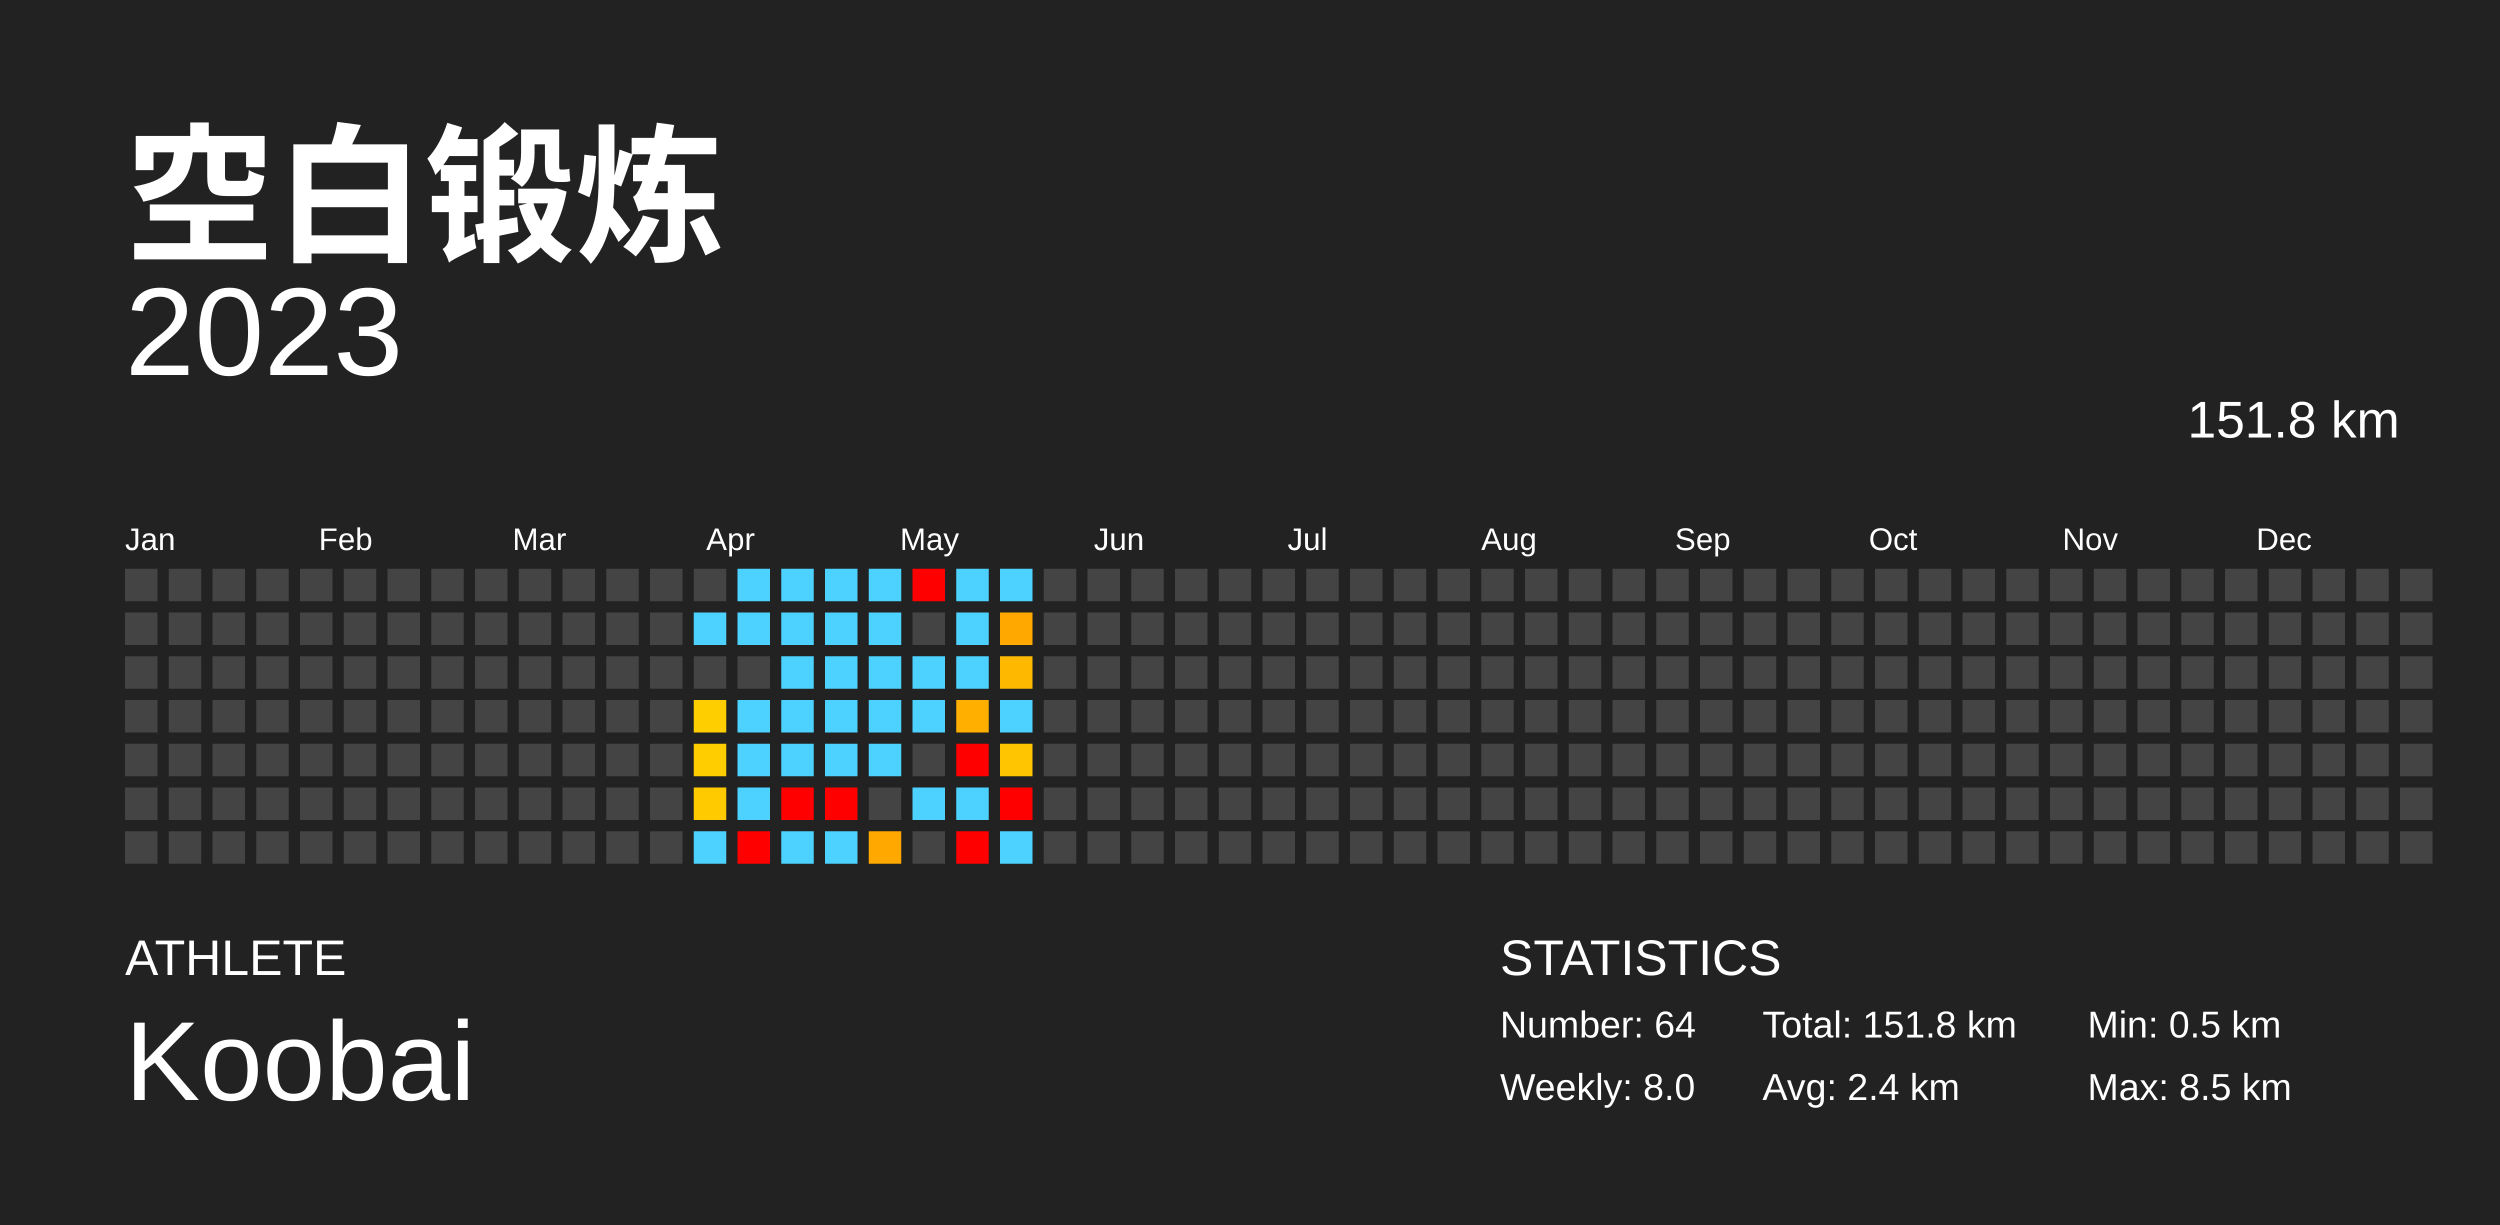
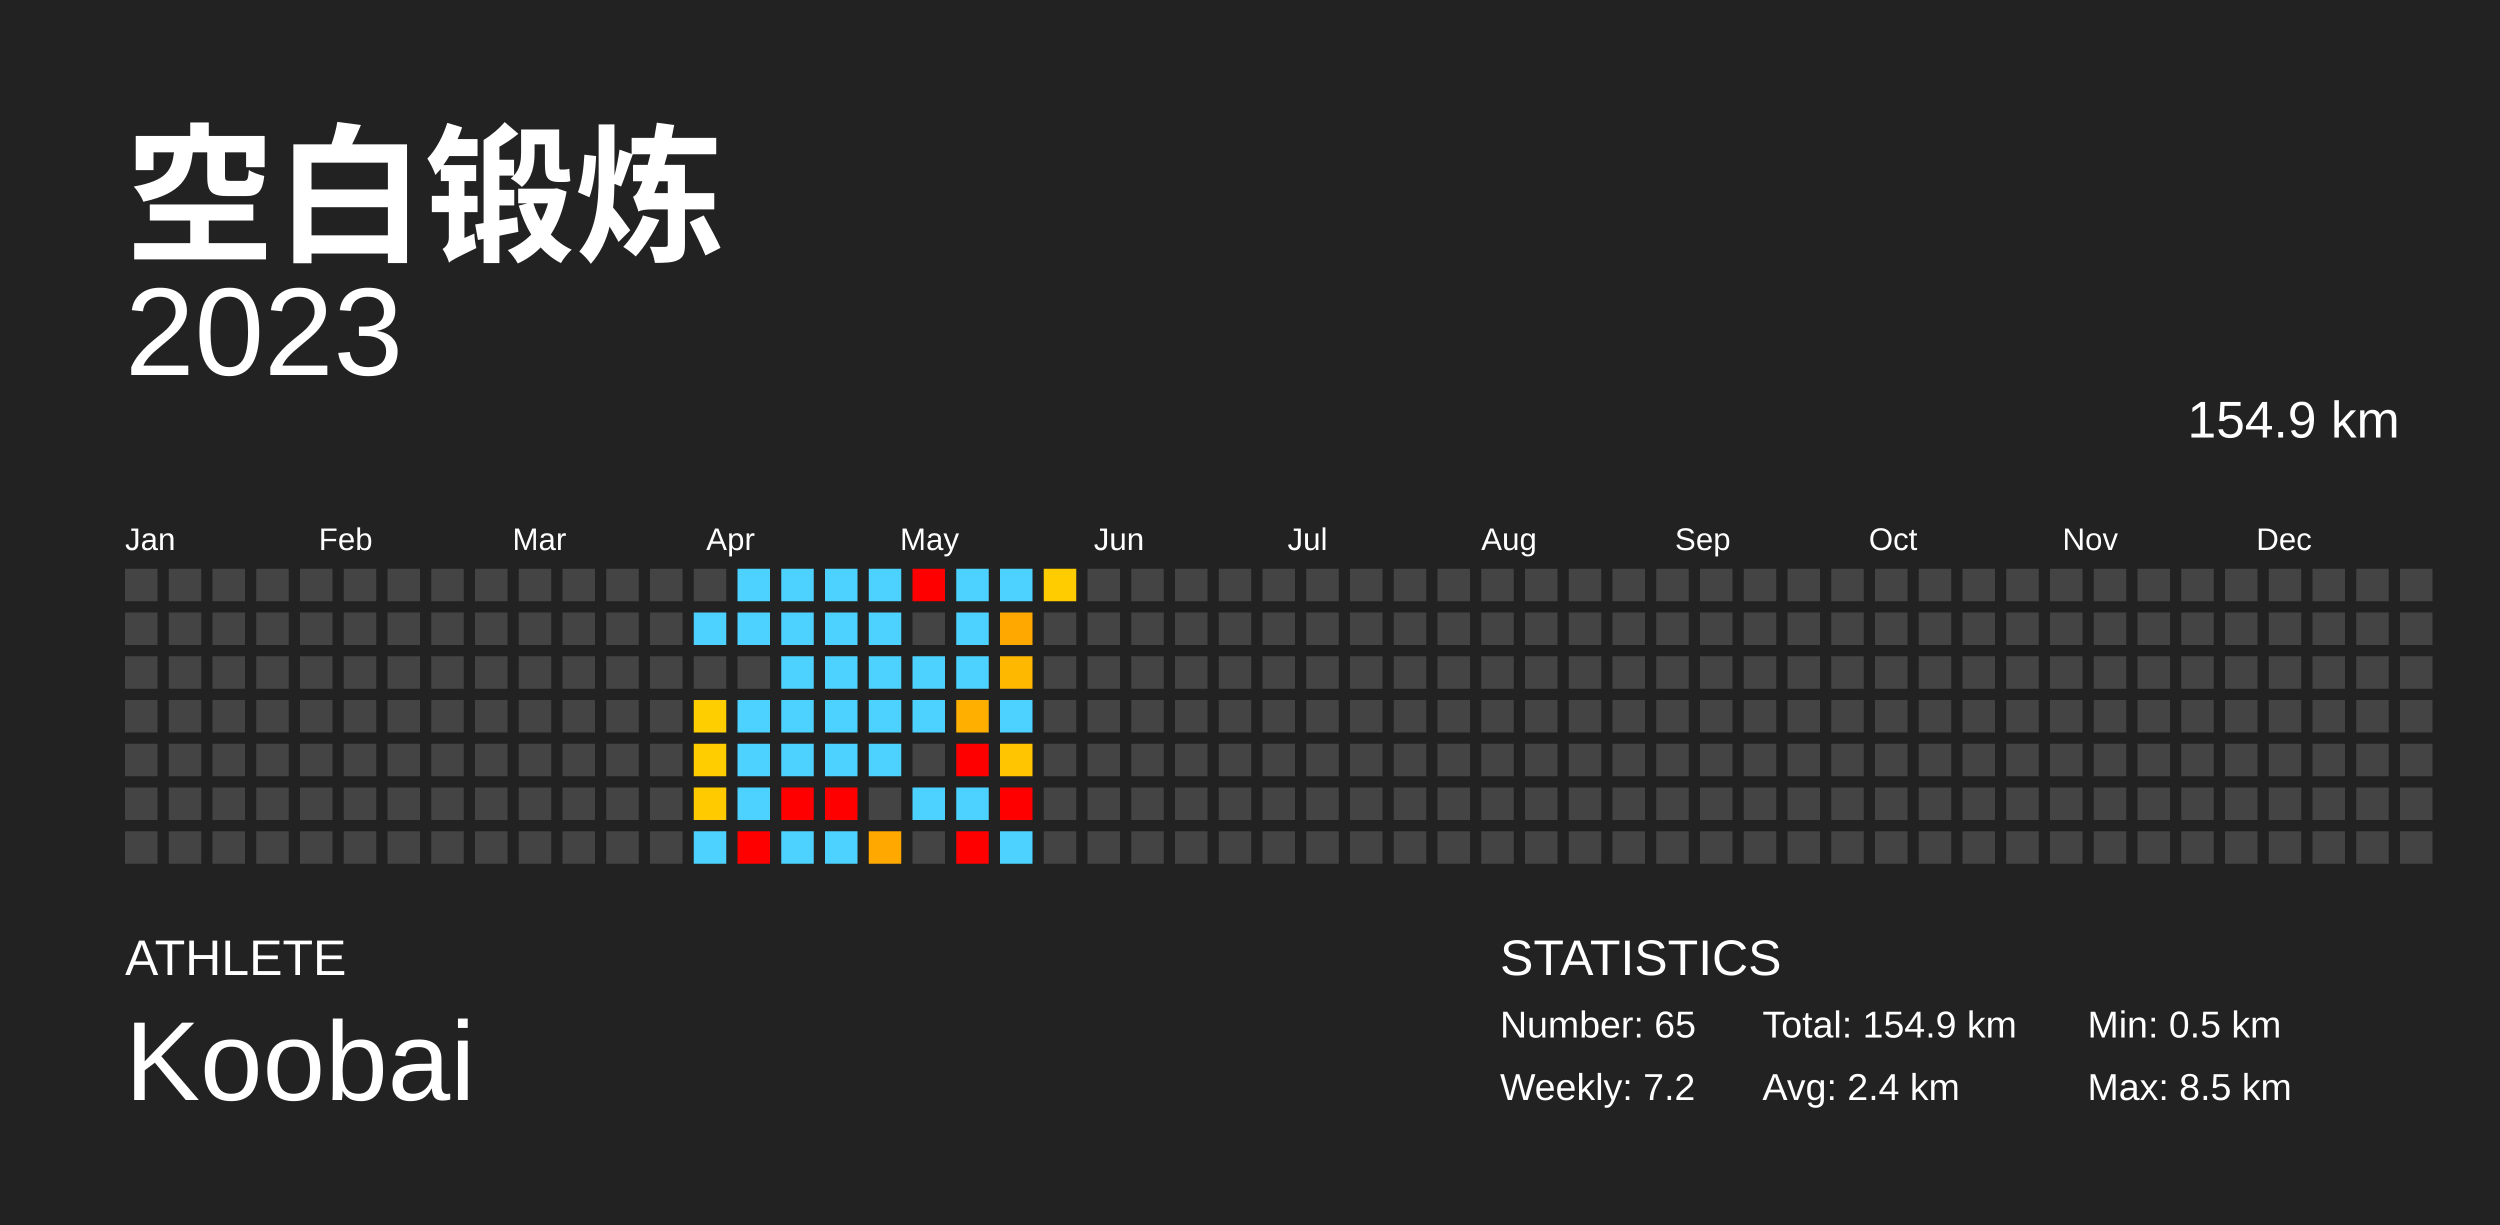
<svg xmlns="http://www.w3.org/2000/svg" baseProfile="full" height="98mm" version="1.1" viewBox="0,0,200,98" width="200mm">
  <defs />
  <rect fill="#222222" height="98" width="200" x="0" y="0" />
  <text fill="#FFFFFF" style="font-size:12px; font-family:Arial; font-weight:bold;" x="10" y="20">空白锻炼</text>
  <text fill="#FFFFFF" style="font-size:4px; font-family:Arial" x="10" y="78">ATHLETE</text>
  <text fill="#FFFFFF" style="font-size:9px; font-family:Arial" x="10" y="88">Koobai</text>
  <text fill="#FFFFFF" style="font-size:4px; font-family:Arial" x="120" y="78">STATISTICS</text>
-   <text fill="#FFFFFF" style="font-size:3px; font-family:Arial" x="120" y="83">Number: 64</text>
-   <text fill="#FFFFFF" style="font-size:3px; font-family:Arial" x="120" y="88">Weekly: 8.0</text>
-   <text fill="#FFFFFF" style="font-size:3px; font-family:Arial" x="141" y="83">Total: 151.8 km</text>
+   <text fill="#FFFFFF" style="font-size:3px; font-family:Arial" x="120" y="83">Number: 65</text>
+   <text fill="#FFFFFF" style="font-size:3px; font-family:Arial" x="120" y="88">Weekly: 7.2</text>
+   <text fill="#FFFFFF" style="font-size:3px; font-family:Arial" x="141" y="83">Total: 154.9 km</text>
  <text fill="#FFFFFF" style="font-size:3px; font-family:Arial" x="141" y="88">Avg: 2.4 km</text>
  <text fill="#FFFFFF" style="font-size:3px; font-family:Arial" x="167" y="83">Min: 0.5 km</text>
  <text fill="#FFFFFF" style="font-size:3px; font-family:Arial" x="167" y="88">Max: 8.5 km</text>
  <text alignment-baseline="hanging" fill="#FFFFFF" style="font-size:10.0px; font-family:Arial;" x="10" y="30">2023</text>
-   <text alignment-baseline="hanging" fill="#FFFFFF" style="font-size:4.125px; font-family:Arial;" x="175" y="35">151.8 km</text>
+   <text alignment-baseline="hanging" fill="#FFFFFF" style="font-size:4.125px; font-family:Arial;" x="175" y="35">154.9 km</text>
  <text fill="#FFFFFF" style="font-size:2.5px; font-family:Arial" x="10.0" y="44">Jan</text>
  <text fill="#FFFFFF" style="font-size:2.5px; font-family:Arial" x="25.5" y="44">Feb</text>
  <text fill="#FFFFFF" style="font-size:2.5px; font-family:Arial" x="41.0" y="44">Mar</text>
  <text fill="#FFFFFF" style="font-size:2.5px; font-family:Arial" x="56.5" y="44">Apr</text>
  <text fill="#FFFFFF" style="font-size:2.5px; font-family:Arial" x="72.0" y="44">May</text>
  <text fill="#FFFFFF" style="font-size:2.5px; font-family:Arial" x="87.5" y="44">Jun</text>
  <text fill="#FFFFFF" style="font-size:2.5px; font-family:Arial" x="103.0" y="44">Jul</text>
  <text fill="#FFFFFF" style="font-size:2.5px; font-family:Arial" x="118.5" y="44">Aug</text>
  <text fill="#FFFFFF" style="font-size:2.5px; font-family:Arial" x="134.0" y="44">Sep</text>
  <text fill="#FFFFFF" style="font-size:2.5px; font-family:Arial" x="149.5" y="44">Oct</text>
  <text fill="#FFFFFF" style="font-size:2.5px; font-family:Arial" x="165.0" y="44">Nov</text>
  <text fill="#FFFFFF" style="font-size:2.5px; font-family:Arial" x="180.5" y="44">Dec</text>
  <rect fill="#444444" height="2.6" width="2.6" x="10.0" y="45.5" />
  <rect fill="#444444" height="2.6" width="2.6" x="10.0" y="49.0" />
  <rect fill="#444444" height="2.6" width="2.6" x="10.0" y="52.5" />
  <rect fill="#444444" height="2.6" width="2.6" x="10.0" y="56.0" />
  <rect fill="#444444" height="2.6" width="2.6" x="10.0" y="59.5" />
  <rect fill="#444444" height="2.6" width="2.6" x="10.0" y="63.0" />
  <rect fill="#444444" height="2.6" width="2.6" x="10.0" y="66.5" />
  <rect fill="#444444" height="2.6" width="2.6" x="13.5" y="45.5" />
  <rect fill="#444444" height="2.6" width="2.6" x="13.5" y="49.0" />
  <rect fill="#444444" height="2.6" width="2.6" x="13.5" y="52.5" />
  <rect fill="#444444" height="2.6" width="2.6" x="13.5" y="56.0" />
  <rect fill="#444444" height="2.6" width="2.6" x="13.5" y="59.5" />
  <rect fill="#444444" height="2.6" width="2.6" x="13.5" y="63.0" />
  <rect fill="#444444" height="2.6" width="2.6" x="13.5" y="66.5" />
  <rect fill="#444444" height="2.6" width="2.6" x="17.0" y="45.5" />
  <rect fill="#444444" height="2.6" width="2.6" x="17.0" y="49.0" />
  <rect fill="#444444" height="2.6" width="2.6" x="17.0" y="52.5" />
  <rect fill="#444444" height="2.6" width="2.6" x="17.0" y="56.0" />
  <rect fill="#444444" height="2.6" width="2.6" x="17.0" y="59.5" />
  <rect fill="#444444" height="2.6" width="2.6" x="17.0" y="63.0" />
  <rect fill="#444444" height="2.6" width="2.6" x="17.0" y="66.5" />
  <rect fill="#444444" height="2.6" width="2.6" x="20.5" y="45.5" />
  <rect fill="#444444" height="2.6" width="2.6" x="20.5" y="49.0" />
  <rect fill="#444444" height="2.6" width="2.6" x="20.5" y="52.5" />
  <rect fill="#444444" height="2.6" width="2.6" x="20.5" y="56.0" />
  <rect fill="#444444" height="2.6" width="2.6" x="20.5" y="59.5" />
  <rect fill="#444444" height="2.6" width="2.6" x="20.5" y="63.0" />
  <rect fill="#444444" height="2.6" width="2.6" x="20.5" y="66.5" />
  <rect fill="#444444" height="2.6" width="2.6" x="24.0" y="45.5" />
  <rect fill="#444444" height="2.6" width="2.6" x="24.0" y="49.0" />
  <rect fill="#444444" height="2.6" width="2.6" x="24.0" y="52.5" />
  <rect fill="#444444" height="2.6" width="2.6" x="24.0" y="56.0" />
  <rect fill="#444444" height="2.6" width="2.6" x="24.0" y="59.5" />
  <rect fill="#444444" height="2.6" width="2.6" x="24.0" y="63.0" />
  <rect fill="#444444" height="2.6" width="2.6" x="24.0" y="66.5" />
  <rect fill="#444444" height="2.6" width="2.6" x="27.5" y="45.5" />
  <rect fill="#444444" height="2.6" width="2.6" x="27.5" y="49.0" />
  <rect fill="#444444" height="2.6" width="2.6" x="27.5" y="52.5" />
  <rect fill="#444444" height="2.6" width="2.6" x="27.5" y="56.0" />
  <rect fill="#444444" height="2.6" width="2.6" x="27.5" y="59.5" />
  <rect fill="#444444" height="2.6" width="2.6" x="27.5" y="63.0" />
  <rect fill="#444444" height="2.6" width="2.6" x="27.5" y="66.5" />
  <rect fill="#444444" height="2.6" width="2.6" x="31.0" y="45.5" />
  <rect fill="#444444" height="2.6" width="2.6" x="31.0" y="49.0" />
  <rect fill="#444444" height="2.6" width="2.6" x="31.0" y="52.5" />
  <rect fill="#444444" height="2.6" width="2.6" x="31.0" y="56.0" />
  <rect fill="#444444" height="2.6" width="2.6" x="31.0" y="59.5" />
  <rect fill="#444444" height="2.6" width="2.6" x="31.0" y="63.0" />
  <rect fill="#444444" height="2.6" width="2.6" x="31.0" y="66.5" />
  <rect fill="#444444" height="2.6" width="2.6" x="34.5" y="45.5" />
  <rect fill="#444444" height="2.6" width="2.6" x="34.5" y="49.0" />
  <rect fill="#444444" height="2.6" width="2.6" x="34.5" y="52.5" />
  <rect fill="#444444" height="2.6" width="2.6" x="34.5" y="56.0" />
  <rect fill="#444444" height="2.6" width="2.6" x="34.5" y="59.5" />
  <rect fill="#444444" height="2.6" width="2.6" x="34.5" y="63.0" />
  <rect fill="#444444" height="2.6" width="2.6" x="34.5" y="66.5" />
  <rect fill="#444444" height="2.6" width="2.6" x="38.0" y="45.5" />
  <rect fill="#444444" height="2.6" width="2.6" x="38.0" y="49.0" />
  <rect fill="#444444" height="2.6" width="2.6" x="38.0" y="52.5" />
  <rect fill="#444444" height="2.6" width="2.6" x="38.0" y="56.0" />
  <rect fill="#444444" height="2.6" width="2.6" x="38.0" y="59.5" />
  <rect fill="#444444" height="2.6" width="2.6" x="38.0" y="63.0" />
  <rect fill="#444444" height="2.6" width="2.6" x="38.0" y="66.5" />
  <rect fill="#444444" height="2.6" width="2.6" x="41.5" y="45.5" />
  <rect fill="#444444" height="2.6" width="2.6" x="41.5" y="49.0" />
  <rect fill="#444444" height="2.6" width="2.6" x="41.5" y="52.5" />
  <rect fill="#444444" height="2.6" width="2.6" x="41.5" y="56.0" />
  <rect fill="#444444" height="2.6" width="2.6" x="41.5" y="59.5" />
  <rect fill="#444444" height="2.6" width="2.6" x="41.5" y="63.0" />
  <rect fill="#444444" height="2.6" width="2.6" x="41.5" y="66.5" />
  <rect fill="#444444" height="2.6" width="2.6" x="45.0" y="45.5" />
  <rect fill="#444444" height="2.6" width="2.6" x="45.0" y="49.0" />
  <rect fill="#444444" height="2.6" width="2.6" x="45.0" y="52.5" />
  <rect fill="#444444" height="2.6" width="2.6" x="45.0" y="56.0" />
  <rect fill="#444444" height="2.6" width="2.6" x="45.0" y="59.5" />
  <rect fill="#444444" height="2.6" width="2.6" x="45.0" y="63.0" />
  <rect fill="#444444" height="2.6" width="2.6" x="45.0" y="66.5" />
  <rect fill="#444444" height="2.6" width="2.6" x="48.5" y="45.5" />
  <rect fill="#444444" height="2.6" width="2.6" x="48.5" y="49.0" />
  <rect fill="#444444" height="2.6" width="2.6" x="48.5" y="52.5" />
  <rect fill="#444444" height="2.6" width="2.6" x="48.5" y="56.0" />
  <rect fill="#444444" height="2.6" width="2.6" x="48.5" y="59.5" />
  <rect fill="#444444" height="2.6" width="2.6" x="48.5" y="63.0" />
  <rect fill="#444444" height="2.6" width="2.6" x="48.5" y="66.5" />
  <rect fill="#444444" height="2.6" width="2.6" x="52.0" y="45.5" />
  <rect fill="#444444" height="2.6" width="2.6" x="52.0" y="49.0" />
  <rect fill="#444444" height="2.6" width="2.6" x="52.0" y="52.5" />
  <rect fill="#444444" height="2.6" width="2.6" x="52.0" y="56.0" />
  <rect fill="#444444" height="2.6" width="2.6" x="52.0" y="59.5" />
  <rect fill="#444444" height="2.6" width="2.6" x="52.0" y="63.0" />
  <rect fill="#444444" height="2.6" width="2.6" x="52.0" y="66.5" />
  <rect fill="#444444" height="2.6" width="2.6" x="55.5" y="45.5" />
  <rect fill="#4dd2ff" height="2.6" width="2.6" x="55.5" y="49.0" />
  <rect fill="#444444" height="2.6" width="2.6" x="55.5" y="52.5" />
  <rect fill="#ffce00" height="2.6" width="2.6" x="55.5" y="56.0" />
  <rect fill="#ffcd00" height="2.6" width="2.6" x="55.5" y="59.5" />
  <rect fill="#ffcb00" height="2.6" width="2.6" x="55.5" y="63.0" />
  <rect fill="#4dd2ff" height="2.6" width="2.6" x="55.5" y="66.5" />
  <rect fill="#4dd2ff" height="2.6" width="2.6" x="59.0" y="45.5" />
  <rect fill="#4dd2ff" height="2.6" width="2.6" x="59.0" y="49.0" />
  <rect fill="#444444" height="2.6" width="2.6" x="59.0" y="52.5" />
  <rect fill="#4dd2ff" height="2.6" width="2.6" x="59.0" y="56.0" />
  <rect fill="#4dd2ff" height="2.6" width="2.6" x="59.0" y="59.5" />
  <rect fill="#4dd2ff" height="2.6" width="2.6" x="59.0" y="63.0" />
  <rect fill="red" height="2.6" width="2.6" x="59.0" y="66.5" />
  <rect fill="#4dd2ff" height="2.6" width="2.6" x="62.5" y="45.5" />
  <rect fill="#4dd2ff" height="2.6" width="2.6" x="62.5" y="49.0" />
  <rect fill="#4dd2ff" height="2.6" width="2.6" x="62.5" y="52.5" />
  <rect fill="#4dd2ff" height="2.6" width="2.6" x="62.5" y="56.0" />
  <rect fill="#4dd2ff" height="2.6" width="2.6" x="62.5" y="59.5" />
  <rect fill="red" height="2.6" width="2.6" x="62.5" y="63.0" />
  <rect fill="#4dd2ff" height="2.6" width="2.6" x="62.5" y="66.5" />
  <rect fill="#4dd2ff" height="2.6" width="2.6" x="66.0" y="45.5" />
  <rect fill="#4dd2ff" height="2.6" width="2.6" x="66.0" y="49.0" />
  <rect fill="#4dd2ff" height="2.6" width="2.6" x="66.0" y="52.5" />
  <rect fill="#4dd2ff" height="2.6" width="2.6" x="66.0" y="56.0" />
  <rect fill="#4dd2ff" height="2.6" width="2.6" x="66.0" y="59.5" />
  <rect fill="red" height="2.6" width="2.6" x="66.0" y="63.0" />
  <rect fill="#4dd2ff" height="2.6" width="2.6" x="66.0" y="66.5" />
  <rect fill="#4dd2ff" height="2.6" width="2.6" x="69.5" y="45.5" />
  <rect fill="#4dd2ff" height="2.6" width="2.6" x="69.5" y="49.0" />
  <rect fill="#4dd2ff" height="2.6" width="2.6" x="69.5" y="52.5" />
  <rect fill="#4dd2ff" height="2.6" width="2.6" x="69.5" y="56.0" />
  <rect fill="#4dd2ff" height="2.6" width="2.6" x="69.5" y="59.5" />
  <rect fill="#444444" height="2.6" width="2.6" x="69.5" y="63.0" />
  <rect fill="#ffa800" height="2.6" width="2.6" x="69.5" y="66.5" />
  <rect fill="red" height="2.6" width="2.6" x="73.0" y="45.5" />
  <rect fill="#444444" height="2.6" width="2.6" x="73.0" y="49.0" />
  <rect fill="#4dd2ff" height="2.6" width="2.6" x="73.0" y="52.5" />
  <rect fill="#4dd2ff" height="2.6" width="2.6" x="73.0" y="56.0" />
  <rect fill="#444444" height="2.6" width="2.6" x="73.0" y="59.5" />
  <rect fill="#4dd2ff" height="2.6" width="2.6" x="73.0" y="63.0" />
  <rect fill="#444444" height="2.6" width="2.6" x="73.0" y="66.5" />
  <rect fill="#4dd2ff" height="2.6" width="2.6" x="76.5" y="45.5" />
  <rect fill="#4dd2ff" height="2.6" width="2.6" x="76.5" y="49.0" />
  <rect fill="#4dd2ff" height="2.6" width="2.6" x="76.5" y="52.5" />
  <rect fill="#ffaf00" height="2.6" width="2.6" x="76.5" y="56.0" />
  <rect fill="red" height="2.6" width="2.6" x="76.5" y="59.5" />
  <rect fill="#4dd2ff" height="2.6" width="2.6" x="76.5" y="63.0" />
  <rect fill="red" height="2.6" width="2.6" x="76.5" y="66.5" />
  <rect fill="#4dd2ff" height="2.6" width="2.6" x="80.0" y="45.5" />
  <rect fill="#ffa900" height="2.6" width="2.6" x="80.0" y="49.0" />
  <rect fill="#ffb800" height="2.6" width="2.6" x="80.0" y="52.5" />
  <rect fill="#4dd2ff" height="2.6" width="2.6" x="80.0" y="56.0" />
  <rect fill="#ffc500" height="2.6" width="2.6" x="80.0" y="59.5" />
  <rect fill="red" height="2.6" width="2.6" x="80.0" y="63.0" />
  <rect fill="#4dd2ff" height="2.6" width="2.6" x="80.0" y="66.5" />
-   <rect fill="#444444" height="2.6" width="2.6" x="83.5" y="45.5" />
+   <rect fill="#ffcc00" height="2.6" width="2.6" x="83.5" y="45.5" />
  <rect fill="#444444" height="2.6" width="2.6" x="83.5" y="49.0" />
  <rect fill="#444444" height="2.6" width="2.6" x="83.5" y="52.5" />
  <rect fill="#444444" height="2.6" width="2.6" x="83.5" y="56.0" />
  <rect fill="#444444" height="2.6" width="2.6" x="83.5" y="59.5" />
  <rect fill="#444444" height="2.6" width="2.6" x="83.5" y="63.0" />
  <rect fill="#444444" height="2.6" width="2.6" x="83.5" y="66.5" />
  <rect fill="#444444" height="2.6" width="2.6" x="87.0" y="45.5" />
  <rect fill="#444444" height="2.6" width="2.6" x="87.0" y="49.0" />
  <rect fill="#444444" height="2.6" width="2.6" x="87.0" y="52.5" />
  <rect fill="#444444" height="2.6" width="2.6" x="87.0" y="56.0" />
  <rect fill="#444444" height="2.6" width="2.6" x="87.0" y="59.5" />
  <rect fill="#444444" height="2.6" width="2.6" x="87.0" y="63.0" />
  <rect fill="#444444" height="2.6" width="2.6" x="87.0" y="66.5" />
  <rect fill="#444444" height="2.6" width="2.6" x="90.5" y="45.5" />
  <rect fill="#444444" height="2.6" width="2.6" x="90.5" y="49.0" />
  <rect fill="#444444" height="2.6" width="2.6" x="90.5" y="52.5" />
  <rect fill="#444444" height="2.6" width="2.6" x="90.5" y="56.0" />
  <rect fill="#444444" height="2.6" width="2.6" x="90.5" y="59.5" />
  <rect fill="#444444" height="2.6" width="2.6" x="90.5" y="63.0" />
  <rect fill="#444444" height="2.6" width="2.6" x="90.5" y="66.5" />
  <rect fill="#444444" height="2.6" width="2.6" x="94.0" y="45.5" />
  <rect fill="#444444" height="2.6" width="2.6" x="94.0" y="49.0" />
  <rect fill="#444444" height="2.6" width="2.6" x="94.0" y="52.5" />
  <rect fill="#444444" height="2.6" width="2.6" x="94.0" y="56.0" />
  <rect fill="#444444" height="2.6" width="2.6" x="94.0" y="59.5" />
  <rect fill="#444444" height="2.6" width="2.6" x="94.0" y="63.0" />
  <rect fill="#444444" height="2.6" width="2.6" x="94.0" y="66.5" />
  <rect fill="#444444" height="2.6" width="2.6" x="97.5" y="45.5" />
  <rect fill="#444444" height="2.6" width="2.6" x="97.5" y="49.0" />
  <rect fill="#444444" height="2.6" width="2.6" x="97.5" y="52.5" />
  <rect fill="#444444" height="2.6" width="2.6" x="97.5" y="56.0" />
  <rect fill="#444444" height="2.6" width="2.6" x="97.5" y="59.5" />
  <rect fill="#444444" height="2.6" width="2.6" x="97.5" y="63.0" />
  <rect fill="#444444" height="2.6" width="2.6" x="97.5" y="66.5" />
  <rect fill="#444444" height="2.6" width="2.6" x="101.0" y="45.5" />
  <rect fill="#444444" height="2.6" width="2.6" x="101.0" y="49.0" />
  <rect fill="#444444" height="2.6" width="2.6" x="101.0" y="52.5" />
  <rect fill="#444444" height="2.6" width="2.6" x="101.0" y="56.0" />
  <rect fill="#444444" height="2.6" width="2.6" x="101.0" y="59.5" />
  <rect fill="#444444" height="2.6" width="2.6" x="101.0" y="63.0" />
  <rect fill="#444444" height="2.6" width="2.6" x="101.0" y="66.5" />
  <rect fill="#444444" height="2.6" width="2.6" x="104.5" y="45.5" />
  <rect fill="#444444" height="2.6" width="2.6" x="104.5" y="49.0" />
  <rect fill="#444444" height="2.6" width="2.6" x="104.5" y="52.5" />
  <rect fill="#444444" height="2.6" width="2.6" x="104.5" y="56.0" />
  <rect fill="#444444" height="2.6" width="2.6" x="104.5" y="59.5" />
  <rect fill="#444444" height="2.6" width="2.6" x="104.5" y="63.0" />
  <rect fill="#444444" height="2.6" width="2.6" x="104.5" y="66.5" />
  <rect fill="#444444" height="2.6" width="2.6" x="108.0" y="45.5" />
  <rect fill="#444444" height="2.6" width="2.6" x="108.0" y="49.0" />
  <rect fill="#444444" height="2.6" width="2.6" x="108.0" y="52.5" />
  <rect fill="#444444" height="2.6" width="2.6" x="108.0" y="56.0" />
  <rect fill="#444444" height="2.6" width="2.6" x="108.0" y="59.5" />
  <rect fill="#444444" height="2.6" width="2.6" x="108.0" y="63.0" />
  <rect fill="#444444" height="2.6" width="2.6" x="108.0" y="66.5" />
  <rect fill="#444444" height="2.6" width="2.6" x="111.5" y="45.5" />
  <rect fill="#444444" height="2.6" width="2.6" x="111.5" y="49.0" />
  <rect fill="#444444" height="2.6" width="2.6" x="111.5" y="52.5" />
  <rect fill="#444444" height="2.6" width="2.6" x="111.5" y="56.0" />
  <rect fill="#444444" height="2.6" width="2.6" x="111.5" y="59.5" />
  <rect fill="#444444" height="2.6" width="2.6" x="111.5" y="63.0" />
  <rect fill="#444444" height="2.6" width="2.6" x="111.5" y="66.5" />
  <rect fill="#444444" height="2.6" width="2.6" x="115.0" y="45.5" />
  <rect fill="#444444" height="2.6" width="2.6" x="115.0" y="49.0" />
  <rect fill="#444444" height="2.6" width="2.6" x="115.0" y="52.5" />
  <rect fill="#444444" height="2.6" width="2.6" x="115.0" y="56.0" />
  <rect fill="#444444" height="2.6" width="2.6" x="115.0" y="59.5" />
  <rect fill="#444444" height="2.6" width="2.6" x="115.0" y="63.0" />
  <rect fill="#444444" height="2.6" width="2.6" x="115.0" y="66.5" />
  <rect fill="#444444" height="2.6" width="2.6" x="118.5" y="45.5" />
  <rect fill="#444444" height="2.6" width="2.6" x="118.5" y="49.0" />
  <rect fill="#444444" height="2.6" width="2.6" x="118.5" y="52.5" />
  <rect fill="#444444" height="2.6" width="2.6" x="118.5" y="56.0" />
  <rect fill="#444444" height="2.6" width="2.6" x="118.5" y="59.5" />
  <rect fill="#444444" height="2.6" width="2.6" x="118.5" y="63.0" />
  <rect fill="#444444" height="2.6" width="2.6" x="118.5" y="66.5" />
  <rect fill="#444444" height="2.6" width="2.6" x="122.0" y="45.5" />
  <rect fill="#444444" height="2.6" width="2.6" x="122.0" y="49.0" />
  <rect fill="#444444" height="2.6" width="2.6" x="122.0" y="52.5" />
  <rect fill="#444444" height="2.6" width="2.6" x="122.0" y="56.0" />
  <rect fill="#444444" height="2.6" width="2.6" x="122.0" y="59.5" />
  <rect fill="#444444" height="2.6" width="2.6" x="122.0" y="63.0" />
  <rect fill="#444444" height="2.6" width="2.6" x="122.0" y="66.5" />
  <rect fill="#444444" height="2.6" width="2.6" x="125.5" y="45.5" />
  <rect fill="#444444" height="2.6" width="2.6" x="125.5" y="49.0" />
  <rect fill="#444444" height="2.6" width="2.6" x="125.5" y="52.5" />
  <rect fill="#444444" height="2.6" width="2.6" x="125.5" y="56.0" />
  <rect fill="#444444" height="2.6" width="2.6" x="125.5" y="59.5" />
  <rect fill="#444444" height="2.6" width="2.6" x="125.5" y="63.0" />
  <rect fill="#444444" height="2.6" width="2.6" x="125.5" y="66.5" />
  <rect fill="#444444" height="2.6" width="2.6" x="129.0" y="45.5" />
  <rect fill="#444444" height="2.6" width="2.6" x="129.0" y="49.0" />
  <rect fill="#444444" height="2.6" width="2.6" x="129.0" y="52.5" />
  <rect fill="#444444" height="2.6" width="2.6" x="129.0" y="56.0" />
  <rect fill="#444444" height="2.6" width="2.6" x="129.0" y="59.5" />
  <rect fill="#444444" height="2.6" width="2.6" x="129.0" y="63.0" />
  <rect fill="#444444" height="2.6" width="2.6" x="129.0" y="66.5" />
  <rect fill="#444444" height="2.6" width="2.6" x="132.5" y="45.5" />
  <rect fill="#444444" height="2.6" width="2.6" x="132.5" y="49.0" />
  <rect fill="#444444" height="2.6" width="2.6" x="132.5" y="52.5" />
  <rect fill="#444444" height="2.6" width="2.6" x="132.5" y="56.0" />
  <rect fill="#444444" height="2.6" width="2.6" x="132.5" y="59.5" />
  <rect fill="#444444" height="2.6" width="2.6" x="132.5" y="63.0" />
  <rect fill="#444444" height="2.6" width="2.6" x="132.5" y="66.5" />
  <rect fill="#444444" height="2.6" width="2.6" x="136.0" y="45.5" />
  <rect fill="#444444" height="2.6" width="2.6" x="136.0" y="49.0" />
  <rect fill="#444444" height="2.6" width="2.6" x="136.0" y="52.5" />
  <rect fill="#444444" height="2.6" width="2.6" x="136.0" y="56.0" />
  <rect fill="#444444" height="2.6" width="2.6" x="136.0" y="59.5" />
  <rect fill="#444444" height="2.6" width="2.6" x="136.0" y="63.0" />
  <rect fill="#444444" height="2.6" width="2.6" x="136.0" y="66.5" />
  <rect fill="#444444" height="2.6" width="2.6" x="139.5" y="45.5" />
  <rect fill="#444444" height="2.6" width="2.6" x="139.5" y="49.0" />
  <rect fill="#444444" height="2.6" width="2.6" x="139.5" y="52.5" />
  <rect fill="#444444" height="2.6" width="2.6" x="139.5" y="56.0" />
  <rect fill="#444444" height="2.6" width="2.6" x="139.5" y="59.5" />
  <rect fill="#444444" height="2.6" width="2.6" x="139.5" y="63.0" />
  <rect fill="#444444" height="2.6" width="2.6" x="139.5" y="66.5" />
  <rect fill="#444444" height="2.6" width="2.6" x="143.0" y="45.5" />
  <rect fill="#444444" height="2.6" width="2.6" x="143.0" y="49.0" />
  <rect fill="#444444" height="2.6" width="2.6" x="143.0" y="52.5" />
  <rect fill="#444444" height="2.6" width="2.6" x="143.0" y="56.0" />
  <rect fill="#444444" height="2.6" width="2.6" x="143.0" y="59.5" />
  <rect fill="#444444" height="2.6" width="2.6" x="143.0" y="63.0" />
  <rect fill="#444444" height="2.6" width="2.6" x="143.0" y="66.5" />
  <rect fill="#444444" height="2.6" width="2.6" x="146.5" y="45.5" />
  <rect fill="#444444" height="2.6" width="2.6" x="146.5" y="49.0" />
  <rect fill="#444444" height="2.6" width="2.6" x="146.5" y="52.5" />
  <rect fill="#444444" height="2.6" width="2.6" x="146.5" y="56.0" />
  <rect fill="#444444" height="2.6" width="2.6" x="146.5" y="59.5" />
  <rect fill="#444444" height="2.6" width="2.6" x="146.5" y="63.0" />
  <rect fill="#444444" height="2.6" width="2.6" x="146.5" y="66.5" />
  <rect fill="#444444" height="2.6" width="2.6" x="150.0" y="45.5" />
  <rect fill="#444444" height="2.6" width="2.6" x="150.0" y="49.0" />
  <rect fill="#444444" height="2.6" width="2.6" x="150.0" y="52.5" />
  <rect fill="#444444" height="2.6" width="2.6" x="150.0" y="56.0" />
  <rect fill="#444444" height="2.6" width="2.6" x="150.0" y="59.5" />
  <rect fill="#444444" height="2.6" width="2.6" x="150.0" y="63.0" />
  <rect fill="#444444" height="2.6" width="2.6" x="150.0" y="66.5" />
  <rect fill="#444444" height="2.6" width="2.6" x="153.5" y="45.5" />
  <rect fill="#444444" height="2.6" width="2.6" x="153.5" y="49.0" />
  <rect fill="#444444" height="2.6" width="2.6" x="153.5" y="52.5" />
  <rect fill="#444444" height="2.6" width="2.6" x="153.5" y="56.0" />
  <rect fill="#444444" height="2.6" width="2.6" x="153.5" y="59.5" />
  <rect fill="#444444" height="2.6" width="2.6" x="153.5" y="63.0" />
  <rect fill="#444444" height="2.6" width="2.6" x="153.5" y="66.5" />
  <rect fill="#444444" height="2.6" width="2.6" x="157.0" y="45.5" />
  <rect fill="#444444" height="2.6" width="2.6" x="157.0" y="49.0" />
  <rect fill="#444444" height="2.6" width="2.6" x="157.0" y="52.5" />
  <rect fill="#444444" height="2.6" width="2.6" x="157.0" y="56.0" />
  <rect fill="#444444" height="2.6" width="2.6" x="157.0" y="59.5" />
  <rect fill="#444444" height="2.6" width="2.6" x="157.0" y="63.0" />
  <rect fill="#444444" height="2.6" width="2.6" x="157.0" y="66.5" />
  <rect fill="#444444" height="2.6" width="2.6" x="160.5" y="45.5" />
  <rect fill="#444444" height="2.6" width="2.6" x="160.5" y="49.0" />
  <rect fill="#444444" height="2.6" width="2.6" x="160.5" y="52.5" />
  <rect fill="#444444" height="2.6" width="2.6" x="160.5" y="56.0" />
  <rect fill="#444444" height="2.6" width="2.6" x="160.5" y="59.5" />
  <rect fill="#444444" height="2.6" width="2.6" x="160.5" y="63.0" />
  <rect fill="#444444" height="2.6" width="2.6" x="160.5" y="66.5" />
  <rect fill="#444444" height="2.6" width="2.6" x="164.0" y="45.5" />
  <rect fill="#444444" height="2.6" width="2.6" x="164.0" y="49.0" />
  <rect fill="#444444" height="2.6" width="2.6" x="164.0" y="52.5" />
  <rect fill="#444444" height="2.6" width="2.6" x="164.0" y="56.0" />
  <rect fill="#444444" height="2.6" width="2.6" x="164.0" y="59.5" />
  <rect fill="#444444" height="2.6" width="2.6" x="164.0" y="63.0" />
  <rect fill="#444444" height="2.6" width="2.6" x="164.0" y="66.5" />
  <rect fill="#444444" height="2.6" width="2.6" x="167.5" y="45.5" />
  <rect fill="#444444" height="2.6" width="2.6" x="167.5" y="49.0" />
  <rect fill="#444444" height="2.6" width="2.6" x="167.5" y="52.5" />
  <rect fill="#444444" height="2.6" width="2.6" x="167.5" y="56.0" />
  <rect fill="#444444" height="2.6" width="2.6" x="167.5" y="59.5" />
  <rect fill="#444444" height="2.6" width="2.6" x="167.5" y="63.0" />
  <rect fill="#444444" height="2.6" width="2.6" x="167.5" y="66.5" />
  <rect fill="#444444" height="2.6" width="2.6" x="171.0" y="45.5" />
  <rect fill="#444444" height="2.6" width="2.6" x="171.0" y="49.0" />
  <rect fill="#444444" height="2.6" width="2.6" x="171.0" y="52.5" />
  <rect fill="#444444" height="2.6" width="2.6" x="171.0" y="56.0" />
  <rect fill="#444444" height="2.6" width="2.6" x="171.0" y="59.5" />
  <rect fill="#444444" height="2.6" width="2.6" x="171.0" y="63.0" />
  <rect fill="#444444" height="2.6" width="2.6" x="171.0" y="66.5" />
  <rect fill="#444444" height="2.6" width="2.6" x="174.5" y="45.5" />
  <rect fill="#444444" height="2.6" width="2.6" x="174.5" y="49.0" />
  <rect fill="#444444" height="2.6" width="2.6" x="174.5" y="52.5" />
  <rect fill="#444444" height="2.6" width="2.6" x="174.5" y="56.0" />
  <rect fill="#444444" height="2.6" width="2.6" x="174.5" y="59.5" />
  <rect fill="#444444" height="2.6" width="2.6" x="174.5" y="63.0" />
  <rect fill="#444444" height="2.6" width="2.6" x="174.5" y="66.5" />
  <rect fill="#444444" height="2.6" width="2.6" x="178.0" y="45.5" />
  <rect fill="#444444" height="2.6" width="2.6" x="178.0" y="49.0" />
  <rect fill="#444444" height="2.6" width="2.6" x="178.0" y="52.5" />
  <rect fill="#444444" height="2.6" width="2.6" x="178.0" y="56.0" />
  <rect fill="#444444" height="2.6" width="2.6" x="178.0" y="59.5" />
  <rect fill="#444444" height="2.6" width="2.6" x="178.0" y="63.0" />
  <rect fill="#444444" height="2.6" width="2.6" x="178.0" y="66.5" />
  <rect fill="#444444" height="2.6" width="2.6" x="181.5" y="45.5" />
  <rect fill="#444444" height="2.6" width="2.6" x="181.5" y="49.0" />
  <rect fill="#444444" height="2.6" width="2.6" x="181.5" y="52.5" />
  <rect fill="#444444" height="2.6" width="2.6" x="181.5" y="56.0" />
  <rect fill="#444444" height="2.6" width="2.6" x="181.5" y="59.5" />
  <rect fill="#444444" height="2.6" width="2.6" x="181.5" y="63.0" />
  <rect fill="#444444" height="2.6" width="2.6" x="181.5" y="66.5" />
  <rect fill="#444444" height="2.6" width="2.6" x="185.0" y="45.5" />
  <rect fill="#444444" height="2.6" width="2.6" x="185.0" y="49.0" />
  <rect fill="#444444" height="2.6" width="2.6" x="185.0" y="52.5" />
  <rect fill="#444444" height="2.6" width="2.6" x="185.0" y="56.0" />
  <rect fill="#444444" height="2.6" width="2.6" x="185.0" y="59.5" />
  <rect fill="#444444" height="2.6" width="2.6" x="185.0" y="63.0" />
  <rect fill="#444444" height="2.6" width="2.6" x="185.0" y="66.5" />
  <rect fill="#444444" height="2.6" width="2.6" x="188.5" y="45.5" />
  <rect fill="#444444" height="2.6" width="2.6" x="188.5" y="49.0" />
  <rect fill="#444444" height="2.6" width="2.6" x="188.5" y="52.5" />
  <rect fill="#444444" height="2.6" width="2.6" x="188.5" y="56.0" />
  <rect fill="#444444" height="2.6" width="2.6" x="188.5" y="59.5" />
  <rect fill="#444444" height="2.6" width="2.6" x="188.5" y="63.0" />
  <rect fill="#444444" height="2.6" width="2.6" x="188.5" y="66.5" />
  <rect fill="#444444" height="2.6" width="2.6" x="192.0" y="45.5" />
  <rect fill="#444444" height="2.6" width="2.6" x="192.0" y="49.0" />
  <rect fill="#444444" height="2.6" width="2.6" x="192.0" y="52.5" />
  <rect fill="#444444" height="2.6" width="2.6" x="192.0" y="56.0" />
  <rect fill="#444444" height="2.6" width="2.6" x="192.0" y="59.5" />
  <rect fill="#444444" height="2.6" width="2.6" x="192.0" y="63.0" />
  <rect fill="#444444" height="2.6" width="2.6" x="192.0" y="66.5" />
</svg>
